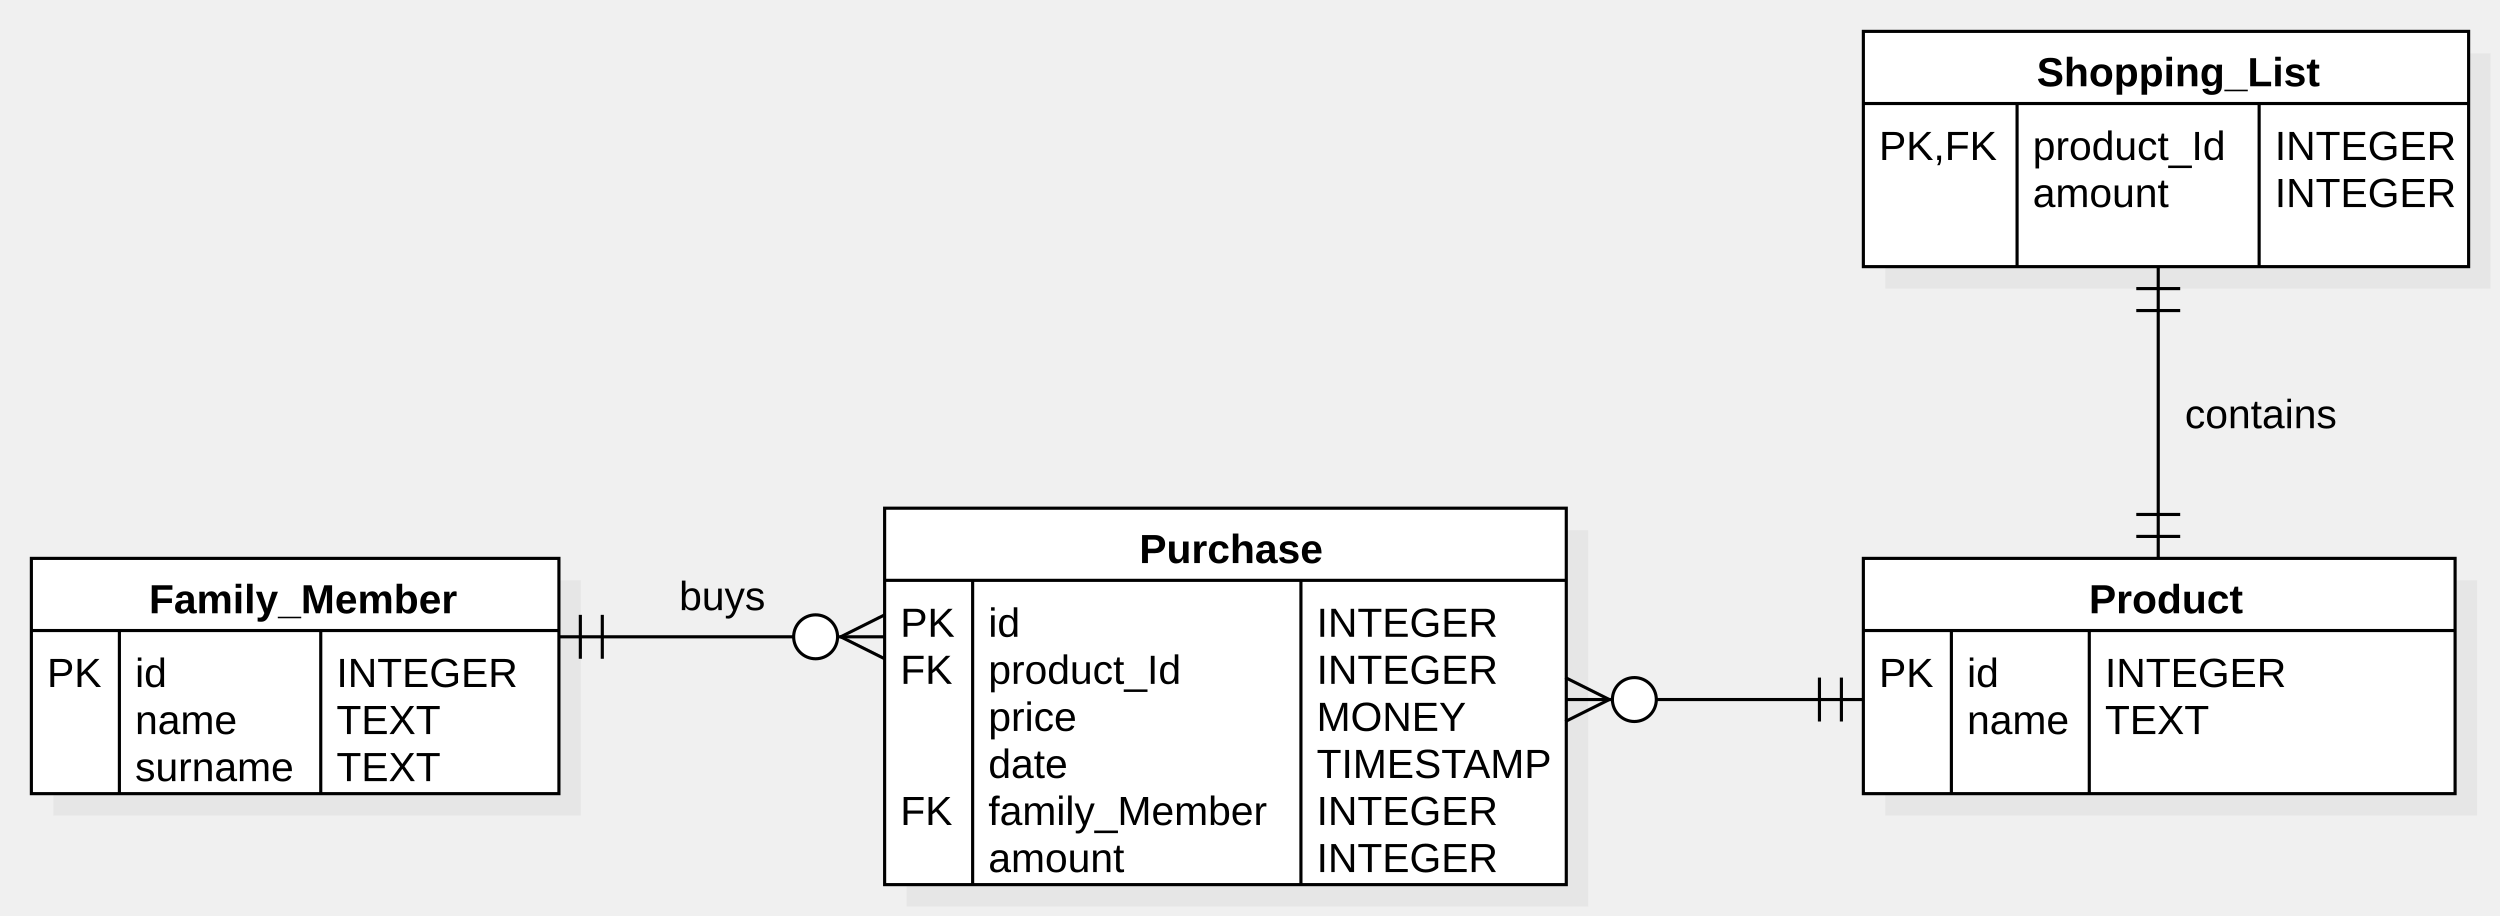
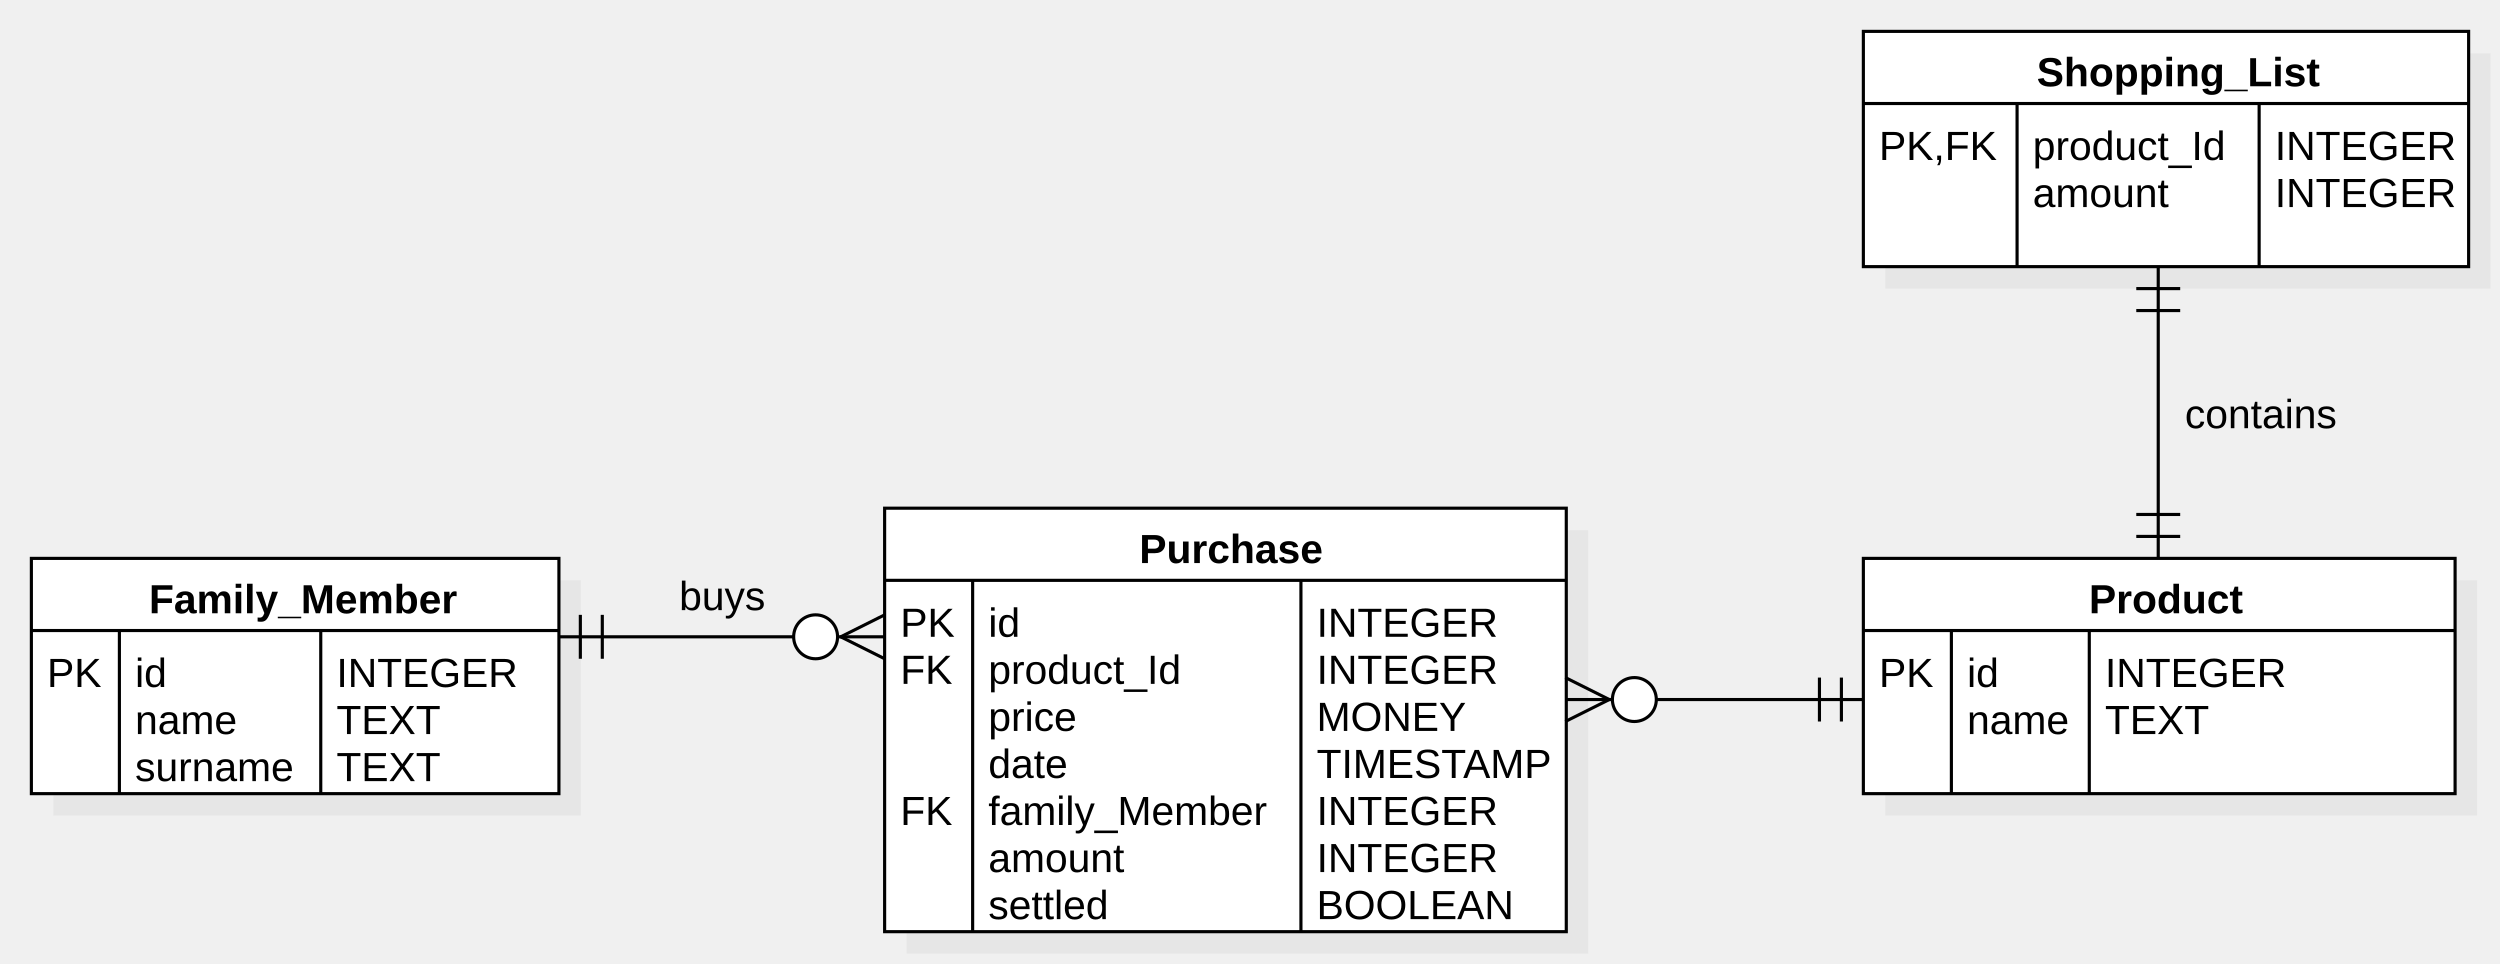
- <svg xmlns="http://www.w3.org/2000/svg" version="1.1" width="796.947" height="292">
+ <svg xmlns="http://www.w3.org/2000/svg" version="1.1" width="796.947" height="307">
  <defs />
  <g>
    <g transform="translate(2,-86) scale(1,1)">
      <rect fill="#C0C0C0" stroke="none" x="15" y="271" width="168.172" height="75" opacity="0.2" />
    </g>
    <g transform="translate(2,-86) scale(1,1)">
      <rect fill="#ffffff" stroke="none" x="8" y="264" width="168.172" height="75" />
    </g>
    <g transform="translate(2,-86) scale(1,1)">
      <path fill="none" stroke="#000000" d="M 8 264 L 176.172 264 L 176.172 339 L 8 339 L 8 264 Z Z" stroke-miterlimit="10" />
    </g>
    <g transform="translate(2,-86) scale(1,1)">
      <path fill="none" stroke="#000000" d="M 8 287 L 176.172 287" stroke-miterlimit="10" />
    </g>
    <g transform="translate(2,-86) scale(1,1)">
      <path fill="none" stroke="#000000" d="M 36.059 287 L 36.059 339" stroke-miterlimit="10" />
    </g>
    <g transform="translate(2,-86) scale(1,1)">
      <path fill="none" stroke="#000000" d="M 100.249 287 L 100.249 339" stroke-miterlimit="10" />
    </g>
    <g transform="translate(2,-86) scale(1,1)">
      <g>
        <path fill="none" stroke="none" />
        <text fill="#000000" stroke="none" font-family="Arial" font-size="13px" font-style="normal" font-weight="bold" text-decoration="none" x="45.494" y="281.5">Family_Member</text>
      </g>
    </g>
    <g transform="translate(2,-86) scale(1,1)">
      <g>
        <path fill="none" stroke="none" />
        <text fill="#000000" stroke="none" font-family="Arial" font-size="13px" font-style="normal" font-weight="normal" text-decoration="none" x="13" y="305">PK</text>
      </g>
    </g>
    <g transform="translate(2,-86) scale(1,1)">
      <g>
        <path fill="none" stroke="none" />
        <text fill="#000000" stroke="none" font-family="Arial" font-size="13px" font-style="normal" font-weight="normal" text-decoration="none" x="41.059" y="305">id</text>
      </g>
    </g>
    <g transform="translate(2,-86) scale(1,1)">
      <g>
        <path fill="none" stroke="none" />
        <text fill="#000000" stroke="none" font-family="Arial" font-size="13px" font-style="normal" font-weight="normal" text-decoration="none" x="105.249" y="305">INTEGER</text>
      </g>
    </g>
    <g transform="translate(2,-86) scale(1,1)">
      <g>
        <path fill="none" stroke="none" />
        <text fill="#000000" stroke="none" font-family="Arial" font-size="13px" font-style="normal" font-weight="normal" text-decoration="none" x="13" y="304.5" />
      </g>
    </g>
    <g transform="translate(2,-86) scale(1,1)">
      <g>
        <path fill="none" stroke="none" />
        <text fill="#000000" stroke="none" font-family="Arial" font-size="13px" font-style="normal" font-weight="normal" text-decoration="none" x="13" y="320" />
      </g>
    </g>
    <g transform="translate(2,-86) scale(1,1)">
      <g>
        <path fill="none" stroke="none" />
        <text fill="#000000" stroke="none" font-family="Arial" font-size="13px" font-style="normal" font-weight="normal" text-decoration="none" x="41.059" y="320">name</text>
      </g>
    </g>
    <g transform="translate(2,-86) scale(1,1)">
      <g>
        <path fill="none" stroke="none" />
        <text fill="#000000" stroke="none" font-family="Arial" font-size="13px" font-style="normal" font-weight="normal" text-decoration="none" x="105.249" y="320">TEXT</text>
      </g>
    </g>
    <g transform="translate(2,-86) scale(1,1)">
      <g>
        <path fill="none" stroke="none" />
        <text fill="#000000" stroke="none" font-family="Arial" font-size="13px" font-style="normal" font-weight="normal" text-decoration="none" x="13" y="319.5" />
      </g>
    </g>
    <g transform="translate(2,-86) scale(1,1)">
      <g>
        <path fill="none" stroke="none" />
        <text fill="#000000" stroke="none" font-family="Arial" font-size="13px" font-style="normal" font-weight="normal" text-decoration="none" x="13" y="335" />
      </g>
    </g>
    <g transform="translate(2,-86) scale(1,1)">
      <g>
        <path fill="none" stroke="none" />
        <text fill="#000000" stroke="none" font-family="Arial" font-size="13px" font-style="normal" font-weight="normal" text-decoration="none" x="41.059" y="335">surname</text>
      </g>
    </g>
    <g transform="translate(2,-86) scale(1,1)">
      <g>
        <path fill="none" stroke="none" />
        <text fill="#000000" stroke="none" font-family="Arial" font-size="13px" font-style="normal" font-weight="normal" text-decoration="none" x="105.249" y="335">TEXT</text>
      </g>
    </g>
    <g transform="translate(2,-86) scale(1,1)">
      <g>
        <path fill="none" stroke="none" />
        <text fill="#000000" stroke="none" font-family="Arial" font-size="13px" font-style="normal" font-weight="normal" text-decoration="none" x="13" y="334.5" />
      </g>
    </g>
    <g transform="translate(2,-86) scale(1,1)">
      <rect fill="#C0C0C0" stroke="none" x="599" y="103" width="192.947" height="75" opacity="0.2" />
    </g>
    <g transform="translate(2,-86) scale(1,1)">
      <rect fill="#ffffff" stroke="none" x="592" y="96" width="192.947" height="75" />
    </g>
    <g transform="translate(2,-86) scale(1,1)">
      <path fill="none" stroke="#000000" d="M 592 96 L 784.947 96 L 784.947 171 L 592 171 L 592 96 Z Z" stroke-miterlimit="10" />
    </g>
    <g transform="translate(2,-86) scale(1,1)">
      <path fill="none" stroke="#000000" d="M 592 119 L 784.947 119" stroke-miterlimit="10" />
    </g>
    <g transform="translate(2,-86) scale(1,1)">
      <path fill="none" stroke="#000000" d="M 641 119 L 641 171" stroke-miterlimit="10" />
    </g>
    <g transform="translate(2,-86) scale(1,1)">
      <path fill="none" stroke="#000000" d="M 718.165 119 L 718.165 171" stroke-miterlimit="10" />
    </g>
    <g transform="translate(2,-86) scale(1,1)">
      <g>
        <path fill="none" stroke="none" />
        <text fill="#000000" stroke="none" font-family="Arial" font-size="13px" font-style="normal" font-weight="bold" text-decoration="none" x="647.274" y="113.5">Shopping_List</text>
      </g>
    </g>
    <g transform="translate(2,-86) scale(1,1)">
      <g>
        <path fill="none" stroke="none" />
        <text fill="#000000" stroke="none" font-family="Arial" font-size="13px" font-style="normal" font-weight="normal" text-decoration="none" x="597" y="137">PK,FK</text>
      </g>
    </g>
    <g transform="translate(2,-86) scale(1,1)">
      <g>
        <path fill="none" stroke="none" />
        <text fill="#000000" stroke="none" font-family="Arial" font-size="13px" font-style="normal" font-weight="normal" text-decoration="none" x="646" y="137">product_Id</text>
      </g>
    </g>
    <g transform="translate(2,-86) scale(1,1)">
      <g>
        <path fill="none" stroke="none" />
        <text fill="#000000" stroke="none" font-family="Arial" font-size="13px" font-style="normal" font-weight="normal" text-decoration="none" x="723.165" y="137">INTEGER</text>
      </g>
    </g>
    <g transform="translate(2,-86) scale(1,1)">
      <g>
        <path fill="none" stroke="none" />
        <text fill="#000000" stroke="none" font-family="Arial" font-size="13px" font-style="normal" font-weight="normal" text-decoration="none" x="597" y="136.5" />
      </g>
    </g>
    <g transform="translate(2,-86) scale(1,1)">
      <g>
        <path fill="none" stroke="none" />
        <text fill="#000000" stroke="none" font-family="Arial" font-size="13px" font-style="normal" font-weight="normal" text-decoration="none" x="597" y="152" />
      </g>
    </g>
    <g transform="translate(2,-86) scale(1,1)">
      <g>
        <path fill="none" stroke="none" />
        <text fill="#000000" stroke="none" font-family="Arial" font-size="13px" font-style="normal" font-weight="normal" text-decoration="none" x="646" y="152">amount</text>
      </g>
    </g>
    <g transform="translate(2,-86) scale(1,1)">
      <g>
        <path fill="none" stroke="none" />
        <text fill="#000000" stroke="none" font-family="Arial" font-size="13px" font-style="normal" font-weight="normal" text-decoration="none" x="723.165" y="152">INTEGER</text>
      </g>
    </g>
    <g transform="translate(2,-86) scale(1,1)">
      <g>
        <path fill="none" stroke="none" />
        <text fill="#000000" stroke="none" font-family="Arial" font-size="13px" font-style="normal" font-weight="normal" text-decoration="none" x="597" y="151.5" />
      </g>
    </g>
    <g transform="translate(2,-86) scale(1,1)">
-       <rect fill="#C0C0C0" stroke="none" x="287" y="255" width="217.297" height="120" opacity="0.2" />
-     </g>
-     <g transform="translate(2,-86) scale(1,1)">
-       <rect fill="#ffffff" stroke="none" x="280" y="248" width="217.297" height="120" />
-     </g>
-     <g transform="translate(2,-86) scale(1,1)">
-       <path fill="none" stroke="#000000" d="M 280 248 L 497.297 248 L 497.297 368 L 280 368 L 280 248 Z Z" stroke-miterlimit="10" />
+       <rect fill="#C0C0C0" stroke="none" x="287" y="255" width="217.297" height="135" opacity="0.2" />
+     </g>
+     <g transform="translate(2,-86) scale(1,1)">
+       <rect fill="#ffffff" stroke="none" x="280" y="248" width="217.297" height="135" />
+     </g>
+     <g transform="translate(2,-86) scale(1,1)">
+       <path fill="none" stroke="#000000" d="M 280 248 L 497.297 248 L 497.297 383 L 280 383 L 280 248 Z Z" stroke-miterlimit="10" />
    </g>
    <g transform="translate(2,-86) scale(1,1)">
      <path fill="none" stroke="#000000" d="M 280 271 L 497.297 271" stroke-miterlimit="10" />
    </g>
    <g transform="translate(2,-86) scale(1,1)">
-       <path fill="none" stroke="#000000" d="M 308.059 271 L 308.059 368" stroke-miterlimit="10" />
-     </g>
-     <g transform="translate(2,-86) scale(1,1)">
-       <path fill="none" stroke="#000000" d="M 412.709 271 L 412.709 368" stroke-miterlimit="10" />
+       <path fill="none" stroke="#000000" d="M 308.059 271 L 308.059 383" stroke-miterlimit="10" />
+     </g>
+     <g transform="translate(2,-86) scale(1,1)">
+       <path fill="none" stroke="#000000" d="M 412.709 271 L 412.709 383" stroke-miterlimit="10" />
    </g>
    <g transform="translate(2,-86) scale(1,1)">
      <g>
        <path fill="none" stroke="none" />
        <text fill="#000000" stroke="none" font-family="Arial" font-size="13px" font-style="normal" font-weight="bold" text-decoration="none" x="361.188" y="265.5">Purchase</text>
      </g>
    </g>
    <g transform="translate(2,-86) scale(1,1)">
      <g>
        <path fill="none" stroke="none" />
        <text fill="#000000" stroke="none" font-family="Arial" font-size="13px" font-style="normal" font-weight="normal" text-decoration="none" x="285" y="289">PK</text>
      </g>
    </g>
    <g transform="translate(2,-86) scale(1,1)">
      <g>
        <path fill="none" stroke="none" />
        <text fill="#000000" stroke="none" font-family="Arial" font-size="13px" font-style="normal" font-weight="normal" text-decoration="none" x="313.059" y="289">id</text>
      </g>
    </g>
    <g transform="translate(2,-86) scale(1,1)">
      <g>
        <path fill="none" stroke="none" />
        <text fill="#000000" stroke="none" font-family="Arial" font-size="13px" font-style="normal" font-weight="normal" text-decoration="none" x="417.709" y="289">INTEGER</text>
      </g>
    </g>
    <g transform="translate(2,-86) scale(1,1)">
      <g>
        <path fill="none" stroke="none" />
        <text fill="#000000" stroke="none" font-family="Arial" font-size="13px" font-style="normal" font-weight="normal" text-decoration="none" x="285" y="288.5" />
      </g>
    </g>
    <g transform="translate(2,-86) scale(1,1)">
      <g>
        <path fill="none" stroke="none" />
        <text fill="#000000" stroke="none" font-family="Arial" font-size="13px" font-style="normal" font-weight="normal" text-decoration="none" x="285" y="304">FK</text>
      </g>
    </g>
    <g transform="translate(2,-86) scale(1,1)">
      <g>
        <path fill="none" stroke="none" />
        <text fill="#000000" stroke="none" font-family="Arial" font-size="13px" font-style="normal" font-weight="normal" text-decoration="none" x="313.059" y="304">product_Id</text>
      </g>
    </g>
    <g transform="translate(2,-86) scale(1,1)">
      <g>
        <path fill="none" stroke="none" />
        <text fill="#000000" stroke="none" font-family="Arial" font-size="13px" font-style="normal" font-weight="normal" text-decoration="none" x="417.709" y="304">INTEGER</text>
      </g>
    </g>
    <g transform="translate(2,-86) scale(1,1)">
      <g>
        <path fill="none" stroke="none" />
        <text fill="#000000" stroke="none" font-family="Arial" font-size="13px" font-style="normal" font-weight="normal" text-decoration="none" x="285" y="303.5" />
      </g>
    </g>
    <g transform="translate(2,-86) scale(1,1)">
      <g>
        <path fill="none" stroke="none" />
        <text fill="#000000" stroke="none" font-family="Arial" font-size="13px" font-style="normal" font-weight="normal" text-decoration="none" x="285" y="319" />
      </g>
    </g>
    <g transform="translate(2,-86) scale(1,1)">
      <g>
        <path fill="none" stroke="none" />
        <text fill="#000000" stroke="none" font-family="Arial" font-size="13px" font-style="normal" font-weight="normal" text-decoration="none" x="313.059" y="319">price</text>
      </g>
    </g>
    <g transform="translate(2,-86) scale(1,1)">
      <g>
        <path fill="none" stroke="none" />
        <text fill="#000000" stroke="none" font-family="Arial" font-size="13px" font-style="normal" font-weight="normal" text-decoration="none" x="417.709" y="319">MONEY</text>
      </g>
    </g>
    <g transform="translate(2,-86) scale(1,1)">
      <g>
        <path fill="none" stroke="none" />
        <text fill="#000000" stroke="none" font-family="Arial" font-size="13px" font-style="normal" font-weight="normal" text-decoration="none" x="285" y="318.5" />
      </g>
    </g>
    <g transform="translate(2,-86) scale(1,1)">
      <g>
        <path fill="none" stroke="none" />
        <text fill="#000000" stroke="none" font-family="Arial" font-size="13px" font-style="normal" font-weight="normal" text-decoration="none" x="285" y="334" />
      </g>
    </g>
    <g transform="translate(2,-86) scale(1,1)">
      <g>
        <path fill="none" stroke="none" />
        <text fill="#000000" stroke="none" font-family="Arial" font-size="13px" font-style="normal" font-weight="normal" text-decoration="none" x="313.059" y="334">date</text>
      </g>
    </g>
    <g transform="translate(2,-86) scale(1,1)">
      <g>
        <path fill="none" stroke="none" />
        <text fill="#000000" stroke="none" font-family="Arial" font-size="13px" font-style="normal" font-weight="normal" text-decoration="none" x="417.709" y="334">TIMESTAMP</text>
      </g>
    </g>
    <g transform="translate(2,-86) scale(1,1)">
      <g>
        <path fill="none" stroke="none" />
        <text fill="#000000" stroke="none" font-family="Arial" font-size="13px" font-style="normal" font-weight="normal" text-decoration="none" x="285" y="333.5" />
      </g>
    </g>
    <g transform="translate(2,-86) scale(1,1)">
      <g>
        <path fill="none" stroke="none" />
        <text fill="#000000" stroke="none" font-family="Arial" font-size="13px" font-style="normal" font-weight="normal" text-decoration="none" x="285" y="349">FK</text>
      </g>
    </g>
    <g transform="translate(2,-86) scale(1,1)">
      <g>
        <path fill="none" stroke="none" />
        <text fill="#000000" stroke="none" font-family="Arial" font-size="13px" font-style="normal" font-weight="normal" text-decoration="none" x="313.059" y="349">family_Member</text>
      </g>
    </g>
    <g transform="translate(2,-86) scale(1,1)">
      <g>
        <path fill="none" stroke="none" />
        <text fill="#000000" stroke="none" font-family="Arial" font-size="13px" font-style="normal" font-weight="normal" text-decoration="none" x="417.709" y="349">INTEGER</text>
      </g>
    </g>
    <g transform="translate(2,-86) scale(1,1)">
      <g>
        <path fill="none" stroke="none" />
        <text fill="#000000" stroke="none" font-family="Arial" font-size="13px" font-style="normal" font-weight="normal" text-decoration="none" x="285" y="348.5" />
      </g>
    </g>
    <g transform="translate(2,-86) scale(1,1)">
      <g>
        <path fill="none" stroke="none" />
        <text fill="#000000" stroke="none" font-family="Arial" font-size="13px" font-style="normal" font-weight="normal" text-decoration="none" x="285" y="364" />
      </g>
    </g>
    <g transform="translate(2,-86) scale(1,1)">
      <g>
        <path fill="none" stroke="none" />
        <text fill="#000000" stroke="none" font-family="Arial" font-size="13px" font-style="normal" font-weight="normal" text-decoration="none" x="313.059" y="364">amount</text>
      </g>
    </g>
    <g transform="translate(2,-86) scale(1,1)">
      <g>
        <path fill="none" stroke="none" />
        <text fill="#000000" stroke="none" font-family="Arial" font-size="13px" font-style="normal" font-weight="normal" text-decoration="none" x="417.709" y="364">INTEGER</text>
      </g>
    </g>
    <g transform="translate(2,-86) scale(1,1)">
      <g>
        <path fill="none" stroke="none" />
        <text fill="#000000" stroke="none" font-family="Arial" font-size="13px" font-style="normal" font-weight="normal" text-decoration="none" x="285" y="363.5" />
+       </g>
+     </g>
+     <g transform="translate(2,-86) scale(1,1)">
+       <g>
+         <path fill="none" stroke="none" />
+         <text fill="#000000" stroke="none" font-family="Arial" font-size="13px" font-style="normal" font-weight="normal" text-decoration="none" x="285" y="379" />
+       </g>
+     </g>
+     <g transform="translate(2,-86) scale(1,1)">
+       <g>
+         <path fill="none" stroke="none" />
+         <text fill="#000000" stroke="none" font-family="Arial" font-size="13px" font-style="normal" font-weight="normal" text-decoration="none" x="313.059" y="379">settled</text>
+       </g>
+     </g>
+     <g transform="translate(2,-86) scale(1,1)">
+       <g>
+         <path fill="none" stroke="none" />
+         <text fill="#000000" stroke="none" font-family="Arial" font-size="13px" font-style="normal" font-weight="normal" text-decoration="none" x="417.709" y="379">BOOLEAN</text>
+       </g>
+     </g>
+     <g transform="translate(2,-86) scale(1,1)">
+       <g>
+         <path fill="none" stroke="none" />
+         <text fill="#000000" stroke="none" font-family="Arial" font-size="13px" font-style="normal" font-weight="normal" text-decoration="none" x="285" y="378.5" />
      </g>
    </g>
    <g transform="translate(2,-86) scale(1,1)">
      <path fill="none" stroke="#000000" d="M 176 289 L 280 289" stroke-miterlimit="10" />
    </g>
    <g transform="translate(2,-86) scale(1,1)">
      <path fill="none" stroke="#000000" d="M 266 289 L 280 296" stroke-miterlimit="10" />
    </g>
    <g transform="translate(2,-86) scale(1,1)">
      <path fill="none" stroke="#000000" d="M 266 289 L 280 282" stroke-miterlimit="10" />
    </g>
    <g transform="translate(2,-86) scale(1,1)">
      <path fill="#FFFFFF" stroke="none" d="M 251 289 C 251 285.134 254.134 282 258 282 C 261.866 282 265 285.134 265 289 C 265 292.866 261.866 296 258 296 C 254.134 296 251 292.866 251 289 Z" />
    </g>
    <g transform="translate(2,-86) scale(1,1)">
      <path fill="none" stroke="#000000" d="M 251 289 C 251 285.134 254.134 282 258 282 C 261.866 282 265 285.134 265 289 C 265 292.866 261.866 296 258 296 C 254.134 296 251 292.866 251 289 Z" stroke-miterlimit="10" />
    </g>
    <g transform="translate(2,-86) scale(1,1)">
      <path fill="none" stroke="#000000" d="M 183 282 L 183 296" stroke-miterlimit="10" />
    </g>
    <g transform="translate(2,-86) scale(1,1)">
      <path fill="none" stroke="#000000" d="M 190 282 L 190 296" stroke-miterlimit="10" />
    </g>
    <g transform="translate(2,-86) scale(1,1)">
      <g>
        <path fill="none" stroke="none" />
        <text fill="#000000" stroke="none" font-family="Arial" font-size="13px" font-style="normal" font-weight="normal" text-decoration="none" x="214.5" y="280.5">buys</text>
      </g>
    </g>
    <g transform="translate(2,-86) scale(1,1)">
      <g>
        <path fill="none" stroke="none" />
        <text fill="#000000" stroke="none" font-family="Arial" font-size="13px" font-style="normal" font-weight="normal" text-decoration="none" x="200.559" y="280.5" />
      </g>
    </g>
    <g transform="translate(2,-86) scale(1,1)">
      <g>
        <path fill="none" stroke="none" />
        <text fill="#000000" stroke="none" font-family="Arial" font-size="13px" font-style="normal" font-weight="normal" text-decoration="none" x="253.5" y="280.5" />
      </g>
    </g>
    <g transform="translate(2,-86) scale(1,1)">
      <rect fill="#C0C0C0" stroke="none" x="599" y="271" width="188.631" height="75" opacity="0.2" />
    </g>
    <g transform="translate(2,-86) scale(1,1)">
      <rect fill="#ffffff" stroke="none" x="592" y="264" width="188.631" height="75" />
    </g>
    <g transform="translate(2,-86) scale(1,1)">
      <path fill="none" stroke="#000000" d="M 592 264 L 780.631 264 L 780.631 339 L 592 339 L 592 264 Z Z" stroke-miterlimit="10" />
    </g>
    <g transform="translate(2,-86) scale(1,1)">
      <path fill="none" stroke="#000000" d="M 592 287 L 780.631 287" stroke-miterlimit="10" />
    </g>
    <g transform="translate(2,-86) scale(1,1)">
      <path fill="none" stroke="#000000" d="M 620.059 287 L 620.059 339" stroke-miterlimit="10" />
    </g>
    <g transform="translate(2,-86) scale(1,1)">
      <path fill="none" stroke="#000000" d="M 664.019 287 L 664.019 339" stroke-miterlimit="10" />
    </g>
    <g transform="translate(2,-86) scale(1,1)">
      <g>
        <path fill="none" stroke="none" />
        <text fill="#000000" stroke="none" font-family="Arial" font-size="13px" font-style="normal" font-weight="bold" text-decoration="none" x="663.915" y="281.5">Product</text>
      </g>
    </g>
    <g transform="translate(2,-86) scale(1,1)">
      <g>
        <path fill="none" stroke="none" />
        <text fill="#000000" stroke="none" font-family="Arial" font-size="13px" font-style="normal" font-weight="normal" text-decoration="none" x="597" y="305">PK</text>
      </g>
    </g>
    <g transform="translate(2,-86) scale(1,1)">
      <g>
        <path fill="none" stroke="none" />
        <text fill="#000000" stroke="none" font-family="Arial" font-size="13px" font-style="normal" font-weight="normal" text-decoration="none" x="625.059" y="305">id</text>
      </g>
    </g>
    <g transform="translate(2,-86) scale(1,1)">
      <g>
        <path fill="none" stroke="none" />
        <text fill="#000000" stroke="none" font-family="Arial" font-size="13px" font-style="normal" font-weight="normal" text-decoration="none" x="669.019" y="305">INTEGER</text>
      </g>
    </g>
    <g transform="translate(2,-86) scale(1,1)">
      <g>
        <path fill="none" stroke="none" />
        <text fill="#000000" stroke="none" font-family="Arial" font-size="13px" font-style="normal" font-weight="normal" text-decoration="none" x="597" y="304.5" />
      </g>
    </g>
    <g transform="translate(2,-86) scale(1,1)">
      <g>
        <path fill="none" stroke="none" />
        <text fill="#000000" stroke="none" font-family="Arial" font-size="13px" font-style="normal" font-weight="normal" text-decoration="none" x="597" y="320" />
      </g>
    </g>
    <g transform="translate(2,-86) scale(1,1)">
      <g>
        <path fill="none" stroke="none" />
        <text fill="#000000" stroke="none" font-family="Arial" font-size="13px" font-style="normal" font-weight="normal" text-decoration="none" x="625.059" y="320">name</text>
      </g>
    </g>
    <g transform="translate(2,-86) scale(1,1)">
      <g>
        <path fill="none" stroke="none" />
        <text fill="#000000" stroke="none" font-family="Arial" font-size="13px" font-style="normal" font-weight="normal" text-decoration="none" x="669.019" y="320">TEXT</text>
      </g>
    </g>
    <g transform="translate(2,-86) scale(1,1)">
      <g>
        <path fill="none" stroke="none" />
        <text fill="#000000" stroke="none" font-family="Arial" font-size="13px" font-style="normal" font-weight="normal" text-decoration="none" x="597" y="319.5" />
      </g>
    </g>
    <g transform="translate(2,-86) scale(1,1)">
      <path fill="none" stroke="#000000" d="M 592 309 L 497 309" stroke-miterlimit="10" />
    </g>
    <g transform="translate(2,-86) scale(1,1)">
      <path fill="none" stroke="#000000" d="M 511 309 L 497 302" stroke-miterlimit="10" />
    </g>
    <g transform="translate(2,-86) scale(1,1)">
      <path fill="none" stroke="#000000" d="M 511 309 L 497 316" stroke-miterlimit="10" />
    </g>
    <g transform="translate(2,-86) scale(1,1)">
      <path fill="#FFFFFF" stroke="none" d="M 512 309 C 512 305.134 515.134 302 519 302 C 522.866 302 526 305.134 526 309 C 526 312.866 522.866 316 519 316 C 515.134 316 512 312.866 512 309 Z" />
    </g>
    <g transform="translate(2,-86) scale(1,1)">
      <path fill="none" stroke="#000000" d="M 512 309 C 512 305.134 515.134 302 519 302 C 522.866 302 526 305.134 526 309 C 526 312.866 522.866 316 519 316 C 515.134 316 512 312.866 512 309 Z" stroke-miterlimit="10" />
    </g>
    <g transform="translate(2,-86) scale(1,1)">
      <path fill="none" stroke="#000000" d="M 585 316 L 585 302" stroke-miterlimit="10" />
    </g>
    <g transform="translate(2,-86) scale(1,1)">
      <path fill="none" stroke="#000000" d="M 578 316 L 578 302" stroke-miterlimit="10" />
    </g>
    <g transform="translate(2,-86) scale(1,1)">
      <g>
        <path fill="none" stroke="none" />
        <text fill="#000000" stroke="none" font-family="Arial" font-size="13px" font-style="normal" font-weight="normal" text-decoration="none" x="565.5" y="329.5" />
      </g>
    </g>
    <g transform="translate(2,-86) scale(1,1)">
      <g>
        <path fill="none" stroke="none" />
        <text fill="#000000" stroke="none" font-family="Arial" font-size="13px" font-style="normal" font-weight="normal" text-decoration="none" x="521.5" y="329.5" />
      </g>
    </g>
    <g transform="translate(2,-86) scale(1,1)">
      <path fill="none" stroke="#000000" d="M 686 171 L 686 264" stroke-miterlimit="10" />
    </g>
    <g transform="translate(2,-86) scale(1,1)">
      <path fill="none" stroke="#000000" d="M 679 257 L 693 257" stroke-miterlimit="10" />
    </g>
    <g transform="translate(2,-86) scale(1,1)">
      <path fill="none" stroke="#000000" d="M 679 250 L 693 250" stroke-miterlimit="10" />
    </g>
    <g transform="translate(2,-86) scale(1,1)">
      <path fill="none" stroke="#000000" d="M 693 178 L 679 178" stroke-miterlimit="10" />
    </g>
    <g transform="translate(2,-86) scale(1,1)">
      <path fill="none" stroke="#000000" d="M 693 185 L 679 185" stroke-miterlimit="10" />
    </g>
    <g transform="translate(2,-86) scale(1,1)">
      <g>
        <path fill="none" stroke="none" />
        <text fill="#000000" stroke="none" font-family="Arial" font-size="13px" font-style="normal" font-weight="normal" text-decoration="none" x="694.5" y="222.5">contains</text>
      </g>
    </g>
    <g transform="translate(2,-86) scale(1,1)">
      <g>
        <path fill="none" stroke="none" />
        <text fill="#000000" stroke="none" font-family="Arial" font-size="13px" font-style="normal" font-weight="normal" text-decoration="none" x="700.5" y="202.5" />
      </g>
    </g>
    <g transform="translate(2,-86) scale(1,1)">
      <g>
        <path fill="none" stroke="none" />
        <text fill="#000000" stroke="none" font-family="Arial" font-size="13px" font-style="normal" font-weight="normal" text-decoration="none" x="700.5" y="244.5" />
      </g>
    </g>
  </g>
</svg>
